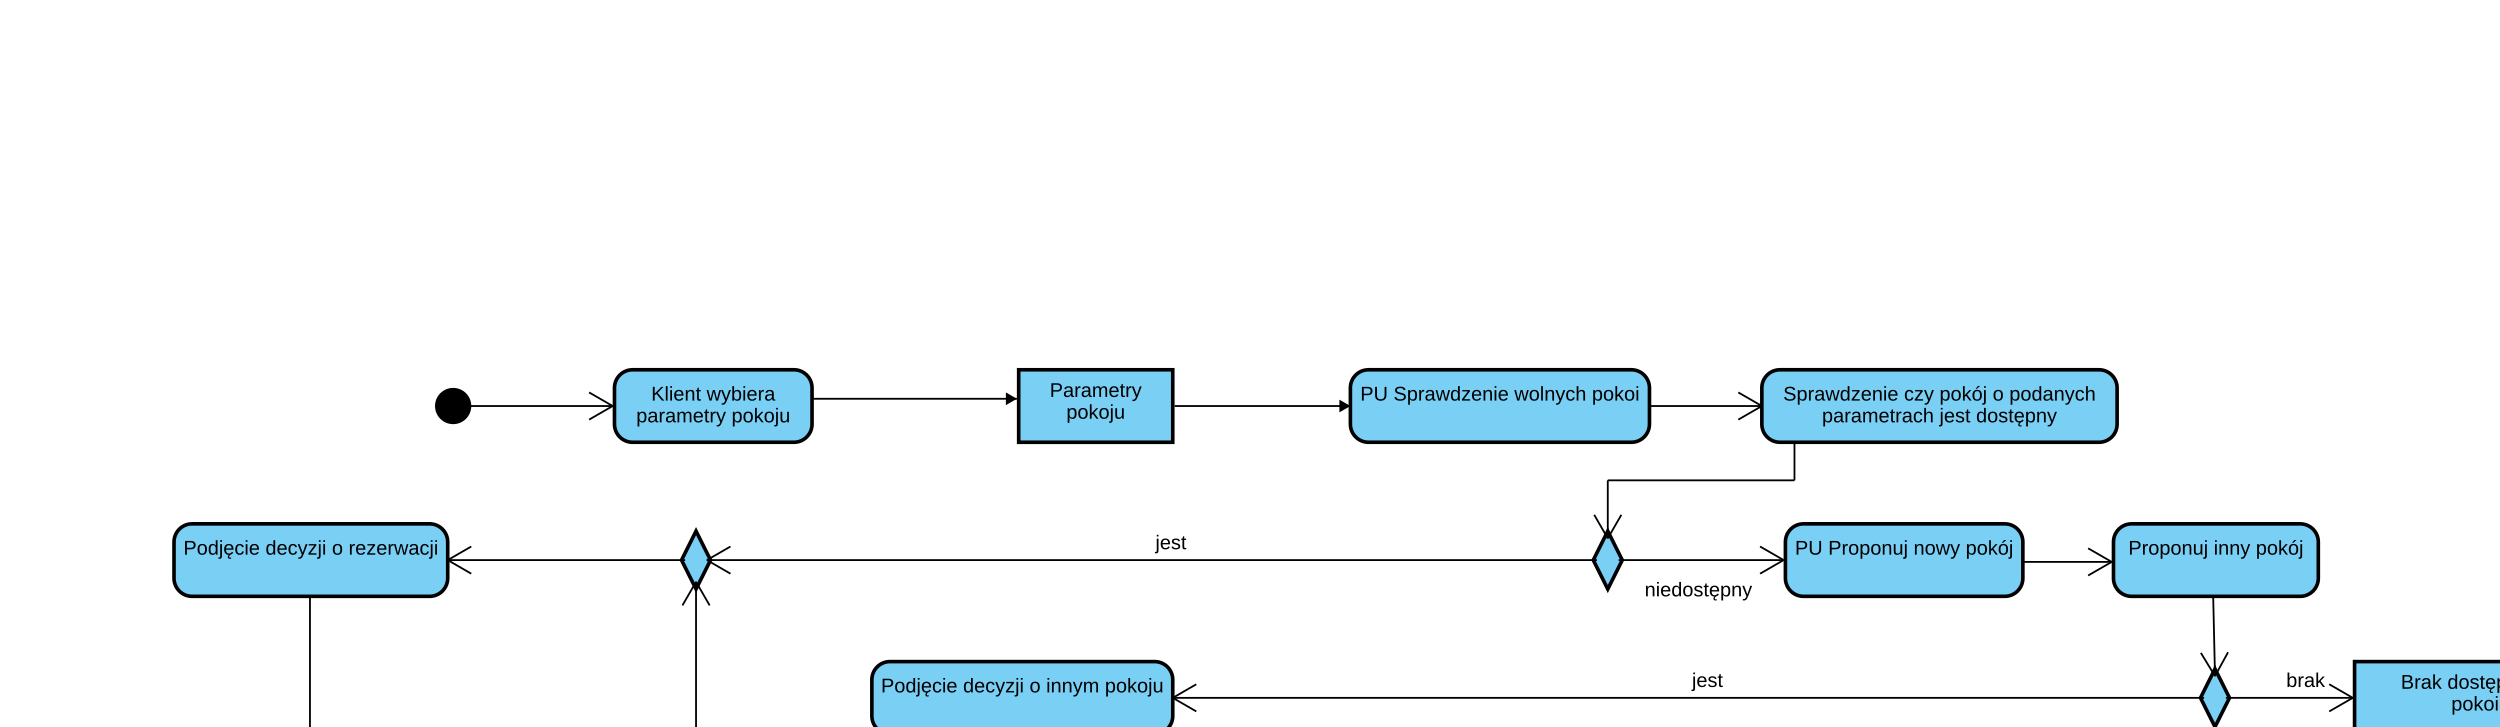
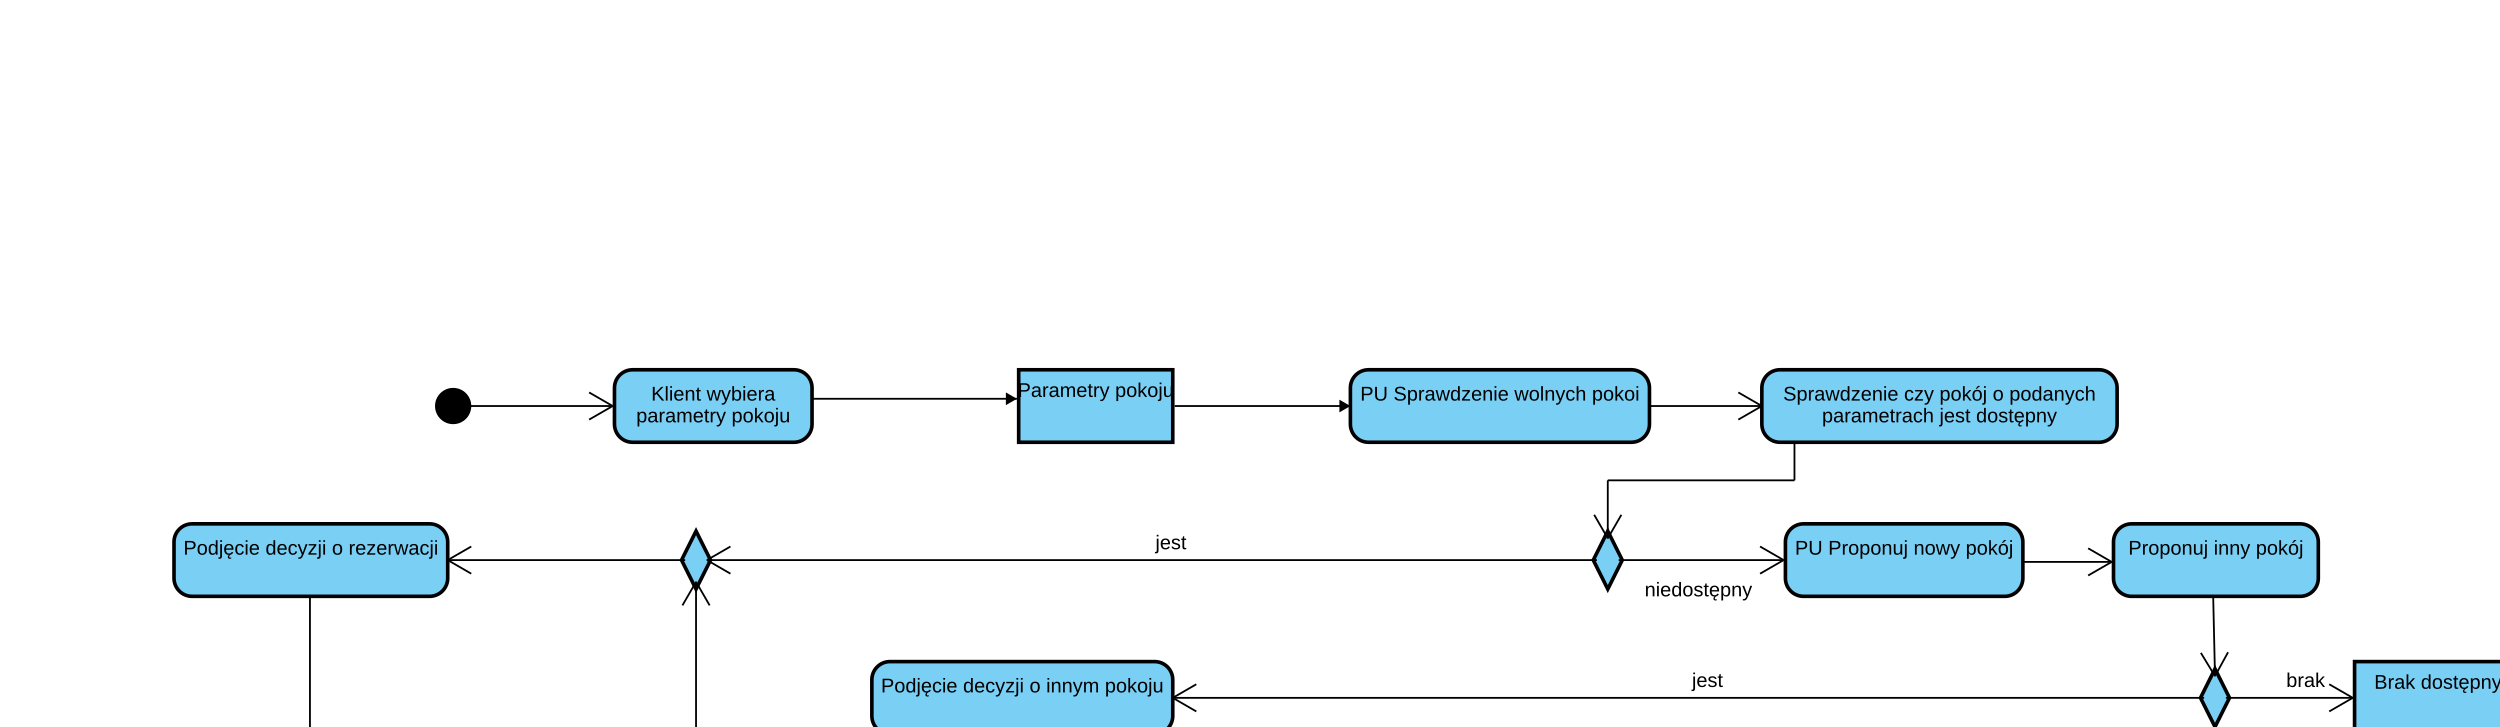
<svg xmlns="http://www.w3.org/2000/svg" baseProfile="full" height="100%" version="1.1" width="100%">
  <defs />
  <circle cx="250.0" cy="224.0" fill="rgb(0, 0, 0)" r="10.0" />
  <rect fill="rgb(122, 207, 245)" height="40.0" rx="10" ry="10" stroke="black" stroke-width="2" width="113.0" x="1116.0" y="499.0" />
  <text fill="black" font-family="Arial" font-size="11" font-weight="normal" text-anchor="middle" x="1172.5" y="516.0">PU Zarezerwuj pokój</text>
  <rect fill="rgb(122, 207, 245)" height="40.0" rx="10" ry="10" stroke="black" stroke-width="2" width="131.0" x="985.0" y="289.0" />
  <text fill="black" font-family="Arial" font-size="11" font-weight="normal" text-anchor="middle" x="1050.5" y="306.0">PU Proponuj nowy pokój</text>
  <rect fill="rgb(122, 207, 245)" height="40.0" rx="10" ry="10" stroke="black" stroke-width="2" width="165.0" x="745.0" y="204.0" />
  <text fill="black" font-family="Arial" font-size="11" font-weight="normal" text-anchor="middle" x="827.5" y="221.0">PU Sprawdzenie wolnych pokoi</text>
  <rect fill="rgb(122, 207, 245)" height="40.0" rx="10" ry="10" stroke="black" stroke-width="2" width="113.0" x="1166.0" y="289.0" />
  <text fill="black" font-family="Arial" font-size="11" font-weight="normal" text-anchor="middle" x="1222.5" y="306.0">Proponuj inny pokój</text>
  <rect fill="rgb(122, 207, 245)" height="40.0" rx="10" ry="10" stroke="black" stroke-width="2" width="196.0" x="972.0" y="204.0" />
  <text fill="black" font-family="Arial" font-size="11" font-weight="normal" text-anchor="middle" x="1070.0" y="221.0">Sprawdzenie czy pokój o podanych</text>
  <text fill="black" font-family="Arial" font-size="11" font-weight="normal" text-anchor="middle" x="1070.0" y="233.0">parametrach jest dostępny</text>
  <rect fill="rgb(122, 207, 245)" height="40.0" rx="10" ry="10" stroke="black" stroke-width="2" width="166.0" x="481.0" y="365.0" />
  <text fill="black" font-family="Arial" font-size="11" font-weight="normal" text-anchor="middle" x="564.0" y="382.0">Podjęcie decyzji o innym pokoju</text>
  <rect fill="rgb(122, 207, 245)" height="40.0" rx="10" ry="10" stroke="black" stroke-width="2" width="151.0" x="96.0" y="289.0" />
  <text fill="black" font-family="Arial" font-size="11" font-weight="normal" text-anchor="middle" x="171.5" y="306.0">Podjęcie decyzji o rezerwacji</text>
  <rect fill="rgb(122, 207, 245)" height="40.0" rx="10" ry="10" stroke="black" stroke-width="2" width="109.0" x="339.0" y="204.0" />
  <text fill="black" font-family="Arial" font-size="11" font-weight="normal" text-anchor="middle" x="393.5" y="221.0">Klient wybiera</text>
  <text fill="black" font-family="Arial" font-size="11" font-weight="normal" text-anchor="middle" x="393.5" y="233.0">parametry pokoju</text>
  <circle cx="541.0" cy="583.0" fill="rgb(0, 0, 0)" r="10.0" />
  <polygon fill="rgb(122, 207, 245)" points="791.0,563.0 903.0,563.0 903.0,603.0 791.0,603.0 779.8,603.0 791.0,583.0 779.8,563.0" stroke="black" stroke-width="2" />
  <text fill="black" font-family="Arial" font-size="11" font-weight="normal" text-anchor="middle" x="847.0" y="578.0">koniec</text>
  <polygon fill="rgb(122, 207, 245)" points="1413.0,499.0 1299.0,499.0 1299.0,539.0 1413.0,539.0 1453.0,519.0" stroke="black" stroke-width="2" />
  <text fill="black" font-family="Arial" font-size="11" font-weight="normal" text-anchor="middle" x="1356.0" y="514.0">Rezerwacja pokoju</text>
  <polygon fill="rgb(122, 207, 245)" points="1429.0,427.0 1299.0,427.0 1299.0,467.0 1429.0,467.0 1469.0,447.0" stroke="black" stroke-width="2" />
-   <text fill="black" font-family="Arial" font-size="11" font-weight="normal" text-anchor="middle" x="1364.0" y="442.0">Odrzucenie</text>
-   <text fill="black" font-family="Arial" font-size="11" font-weight="normal" text-anchor="middle" x="1364.0" y="454.0">rezerwacji</text>
+   <text fill="black" font-family="Arial" font-size="11" font-weight="normal" text-anchor="middle" x="1364.0" y="442.0">Odrzucenie rezerwacji</text>
  <polygon fill="rgb(122, 207, 245)" points="1432.0,365.0 1299.0,365.0 1299.0,405.0 1432.0,405.0 1472.0,385.0" stroke="black" stroke-width="2" />
-   <text fill="black" font-family="Arial" font-size="11" font-weight="normal" text-anchor="middle" x="1365.5" y="380.0">Brak dostępnych</text>
-   <text fill="black" font-family="Arial" font-size="11" font-weight="normal" text-anchor="middle" x="1365.5" y="392.0">pokoi</text>
+   <text fill="black" font-family="Arial" font-size="11" font-weight="normal" text-anchor="middle" x="1365.5" y="380.0">Brak dostępnych pokoi</text>
  <polygon fill="rgb(122, 207, 245)" points="1222.0,431.0 1230.0,447.0 1222.0,463.0 1214.0,447.0" stroke="black" stroke-width="2" />
  <polygon fill="rgb(122, 207, 245)" points="1017.0,471.0 1025.0,487.0 1017.0,503.0 1009.0,487.0" stroke="black" stroke-width="2" />
  <polygon fill="rgb(122, 207, 245)" points="1222.0,369.0 1230.0,385.0 1222.0,401.0 1214.0,385.0" stroke="black" stroke-width="2" />
  <polygon fill="rgb(122, 207, 245)" points="887.0,293.0 895.0,309.0 887.0,325.0 879.0,309.0" stroke="black" stroke-width="2" />
  <polygon fill="rgb(122, 207, 245)" points="384.0,293.0 392.0,309.0 384.0,325.0 376.0,309.0" stroke="black" stroke-width="2" />
  <polygon fill="rgb(122, 207, 245)" points="564.0,431.0 572.0,447.0 564.0,463.0 556.0,447.0" stroke="black" stroke-width="2" />
  <rect fill="rgb(122, 207, 245)" height="40.0" stroke="black" stroke-width="2" width="85.0" x="562.0" y="204.0" />
-   <text fill="black" font-family="Arial" font-size="11" font-weight="normal" text-anchor="middle" x="604.5" y="219.0">Parametry</text>
-   <text fill="black" font-family="Arial" font-size="11" font-weight="normal" text-anchor="middle" x="604.5" y="231.0">pokoju</text>
+   <text fill="black" font-family="Arial" font-size="11" font-weight="normal" text-anchor="middle" x="604.5" y="219.0">Parametry pokoju</text>
  <line stroke="black" stroke-width="1" x1="259.0" x2="338.0" y1="224.0" y2="224.0" />
  <line stroke="black" stroke-width="1" x1="325.01" x2="338.0" y1="231.5" y2="224.0" />
  <line stroke="black" stroke-width="1" x1="325.01" x2="338.0" y1="216.5" y2="224.0" />
  <line stroke="black" stroke-width="1" x1="990.0" x2="990.0" y1="244.0" y2="265.0" />
  <line stroke="black" stroke-width="1" x1="990.0" x2="887.0" y1="265.0" y2="265.0" />
  <line stroke="black" stroke-width="1" x1="887.0" x2="887.0" y1="265.0" y2="297.0" />
  <line stroke="black" stroke-width="1" x1="879.5" x2="887.0" y1="284.01" y2="297.0" />
  <line stroke="black" stroke-width="1" x1="894.5" x2="887.0" y1="284.01" y2="297.0" />
  <text fill="black" font-family="Arial" font-size="11" font-weight="normal" text-anchor="middle" x="937.0" y="329.0">niedostępny</text>
  <line stroke="black" stroke-width="1" x1="893.0" x2="984.0" y1="309.0" y2="309.0" />
  <line stroke="black" stroke-width="1" x1="971.01" x2="984.0" y1="316.5" y2="309.0" />
  <line stroke="black" stroke-width="1" x1="971.01" x2="984.0" y1="301.5" y2="309.0" />
  <line stroke="black" stroke-width="1" x1="1221.0" x2="1222.0" y1="329.0" y2="373.0" />
  <line stroke="black" stroke-width="1" x1="1214.207" x2="1222.0" y1="360.183" y2="373.0" />
  <line stroke="black" stroke-width="1" x1="1229.203" x2="1222.0" y1="359.843" y2="373.0" />
  <text fill="black" font-family="Arial" font-size="11" font-weight="normal" text-anchor="middle" x="1272.0" y="379.0">brak</text>
  <line stroke="black" stroke-width="1" x1="1228.0" x2="1298.0" y1="385.0" y2="385.0" />
  <line stroke="black" stroke-width="1" x1="1285.01" x2="1298.0" y1="392.5" y2="385.0" />
  <line stroke="black" stroke-width="1" x1="1285.01" x2="1298.0" y1="377.5" y2="385.0" />
  <line stroke="black" stroke-width="1" x1="171.0" x2="171.0" y1="329.0" y2="487.0" />
  <line stroke="black" stroke-width="1" x1="171.0" x2="1010.0" y1="487.0" y2="487.0" />
  <line stroke="black" stroke-width="1" x1="997.01" x2="1010.0" y1="494.5" y2="487.0" />
  <line stroke="black" stroke-width="1" x1="997.01" x2="1010.0" y1="479.5" y2="487.0" />
  <text fill="black" font-family="Arial" font-size="11" font-weight="normal" text-anchor="middle" x="1066.0" y="511.0">akceptacja</text>
  <line stroke="black" stroke-width="1" x1="1017.0" x2="1017.0" y1="499.0" y2="517.0" />
  <line stroke="black" stroke-width="1" x1="1017.0" x2="1115.0" y1="517.0" y2="517.0" />
  <line stroke="black" stroke-width="1" x1="1102.01" x2="1115.0" y1="524.5" y2="517.0" />
  <line stroke="black" stroke-width="1" x1="1102.01" x2="1115.0" y1="509.5" y2="517.0" />
  <line stroke="black" stroke-width="1" x1="802.0" x2="550.0" y1="583.0" y2="583.0" />
  <line stroke="black" stroke-width="1" x1="562.99" x2="550.0" y1="575.5" y2="583.0" />
  <line stroke="black" stroke-width="1" x1="562.99" x2="550.0" y1="590.5" y2="583.0" />
  <line stroke="black" stroke-width="1" x1="563.0" x2="564.0" y1="405.0" y2="436.0" />
  <line stroke="black" stroke-width="1" x1="556.085" x2="564.0" y1="423.258" y2="436.0" />
  <line stroke="black" stroke-width="1" x1="571.077" x2="564.0" y1="422.775" y2="436.0" />
  <text fill="black" font-family="Arial" font-size="11" font-weight="normal" text-anchor="middle" x="942.0" y="379.0">jest</text>
  <line stroke="black" stroke-width="1" x1="1216.0" x2="647.0" y1="385.0" y2="385.0" />
  <line stroke="black" stroke-width="1" x1="659.99" x2="647.0" y1="377.5" y2="385.0" />
  <line stroke="black" stroke-width="1" x1="659.99" x2="647.0" y1="392.5" y2="385.0" />
  <line stroke="black" stroke-width="1" x1="910.0" x2="972.0" y1="224.0" y2="224.0" />
  <line stroke="black" stroke-width="1" x1="959.01" x2="972.0" y1="231.5" y2="224.0" />
  <line stroke="black" stroke-width="1" x1="959.01" x2="972.0" y1="216.5" y2="224.0" />
  <line stroke="black" stroke-width="1" x1="1116.0" x2="1165.0" y1="310.0" y2="310.0" />
  <line stroke="black" stroke-width="1" x1="1152.01" x2="1165.0" y1="317.5" y2="310.0" />
  <line stroke="black" stroke-width="1" x1="1152.01" x2="1165.0" y1="302.5" y2="310.0" />
  <line stroke="black" stroke-width="1" x1="1229.0" x2="1299.0" y1="519.0" y2="519.0" />
  <line stroke="black" stroke-width="1" x1="1286.01" x2="1299.0" y1="526.5" y2="519.0" />
  <line stroke="black" stroke-width="1" x1="1286.01" x2="1299.0" y1="511.5" y2="519.0" />
  <text fill="black" font-family="Arial" font-size="11" font-weight="normal" text-anchor="middle" x="646.0" y="303.0">jest</text>
  <line stroke="black" stroke-width="1" x1="881.0" x2="390.0" y1="309.0" y2="309.0" />
  <line stroke="black" stroke-width="1" x1="402.99" x2="390.0" y1="301.5" y2="309.0" />
  <line stroke="black" stroke-width="1" x1="402.99" x2="390.0" y1="316.5" y2="309.0" />
  <text fill="black" font-family="Arial" font-size="11" font-weight="normal" text-anchor="middle" x="479.0" y="438.0">akceptacja</text>
  <line stroke="black" stroke-width="1" x1="558.0" x2="384.0" y1="447.0" y2="449.0" />
  <line stroke="black" stroke-width="1" x1="384.0" x2="384.0" y1="449.0" y2="321.0" />
  <line stroke="black" stroke-width="1" x1="391.5" x2="384.0" y1="333.99" y2="321.0" />
  <line stroke="black" stroke-width="1" x1="376.5" x2="384.0" y1="333.99" y2="321.0" />
  <line stroke="black" stroke-width="1" x1="378.0" x2="247.0" y1="309.0" y2="309.0" />
  <line stroke="black" stroke-width="1" x1="259.99" x2="247.0" y1="301.5" y2="309.0" />
  <line stroke="black" stroke-width="1" x1="259.99" x2="247.0" y1="316.5" y2="309.0" />
  <text fill="black" font-family="Arial" font-size="11" font-weight="normal" text-anchor="middle" x="885.0" y="441.0">rezygnacja</text>
  <line stroke="black" stroke-width="1" x1="570.0" x2="1215.0" y1="447.0" y2="447.0" />
  <line stroke="black" stroke-width="1" x1="1202.01" x2="1215.0" y1="454.5" y2="447.0" />
  <line stroke="black" stroke-width="1" x1="1202.01" x2="1215.0" y1="439.5" y2="447.0" />
  <text fill="black" font-family="Arial" font-size="11" font-weight="normal" text-anchor="middle" x="1113.0" y="479.0">rezygnacja</text>
  <line stroke="black" stroke-width="1" x1="1023.0" x2="1222.0" y1="487.0" y2="486.0" />
  <line stroke="black" stroke-width="1" x1="1222.0" x2="1222.0" y1="486.0" y2="459.0" />
  <line stroke="black" stroke-width="1" x1="1229.5" x2="1222.0" y1="471.99" y2="459.0" />
  <line stroke="black" stroke-width="1" x1="1214.5" x2="1222.0" y1="471.99" y2="459.0" />
  <line stroke="black" stroke-width="1" x1="1228.0" x2="1298.0" y1="447.0" y2="447.0" />
  <line stroke="black" stroke-width="1" x1="1285.01" x2="1298.0" y1="454.5" y2="447.0" />
  <line stroke="black" stroke-width="1" x1="1285.01" x2="1298.0" y1="439.5" y2="447.0" />
  <line stroke="black" stroke-width="1" x1="448.0" x2="561.0" y1="220.0" y2="220.0" />
  <polygon fill="black" points="554.938,223.5 554.938,216.5 561.0,220.0" />
  <line stroke="black" stroke-width="1" x1="648.0" x2="745.0" y1="224.0" y2="224.0" />
  <polygon fill="black" points="738.938,227.5 738.938,220.5 745.0,224.0" />
</svg>
